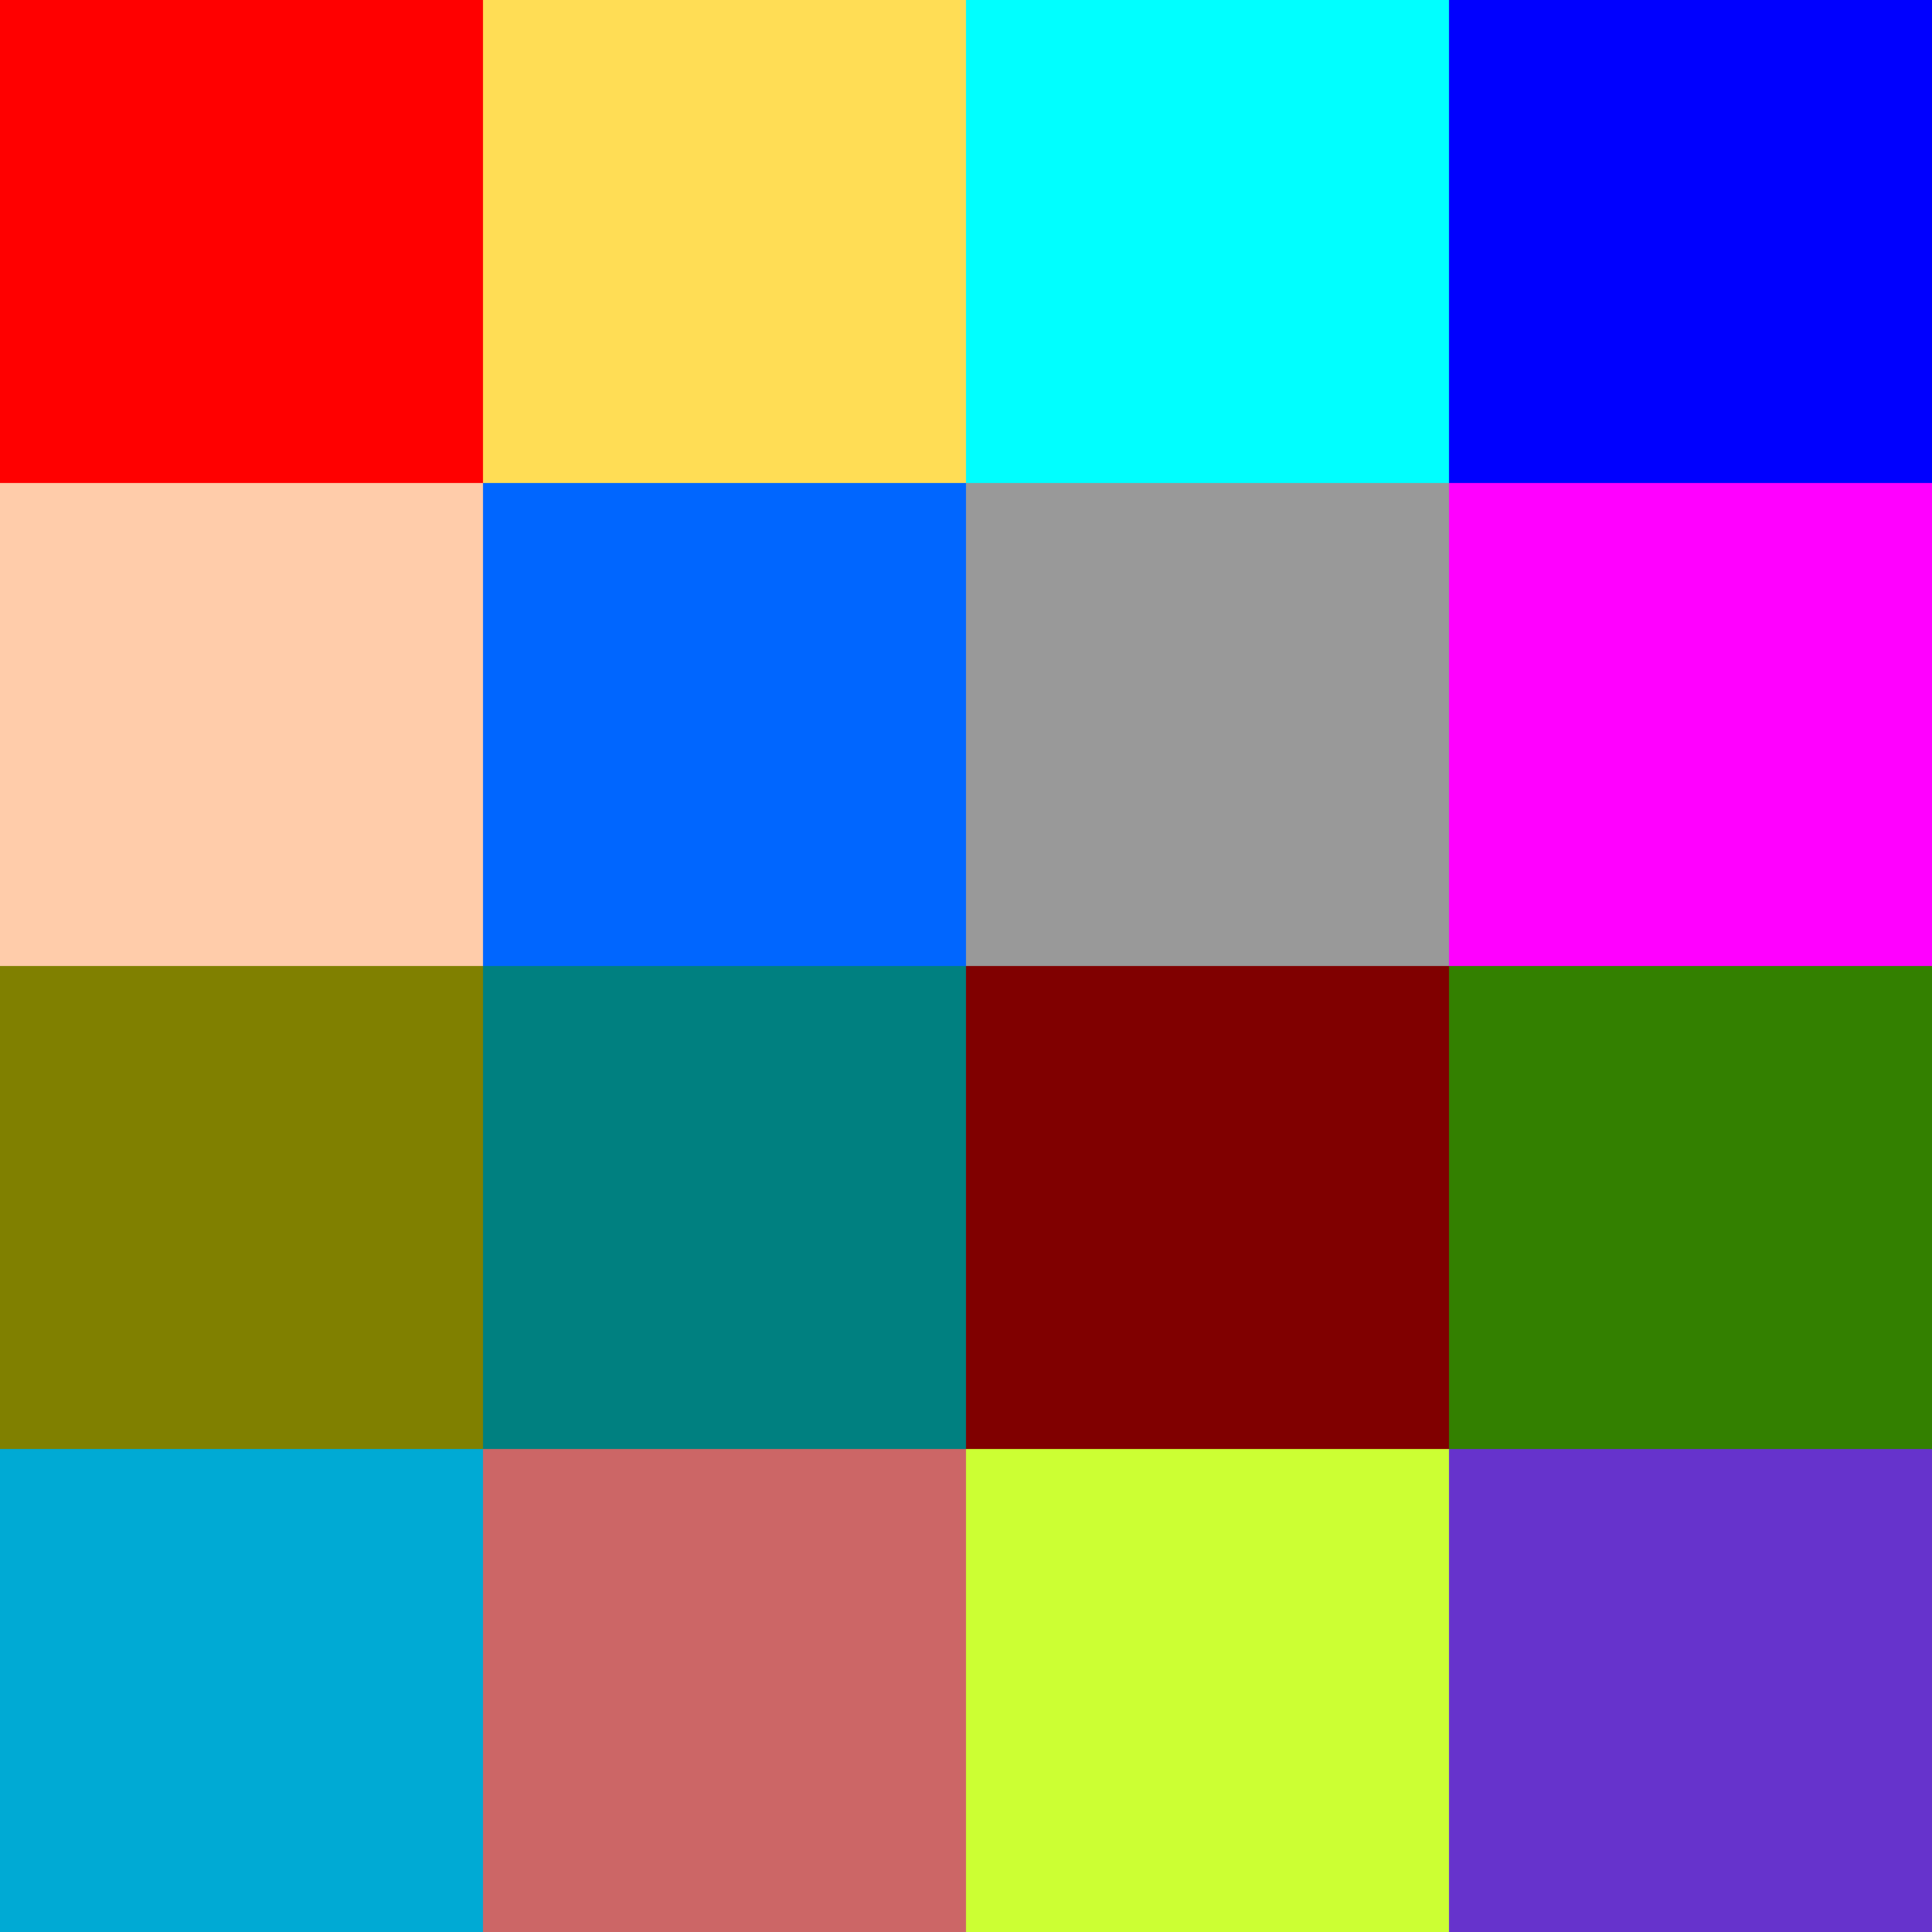
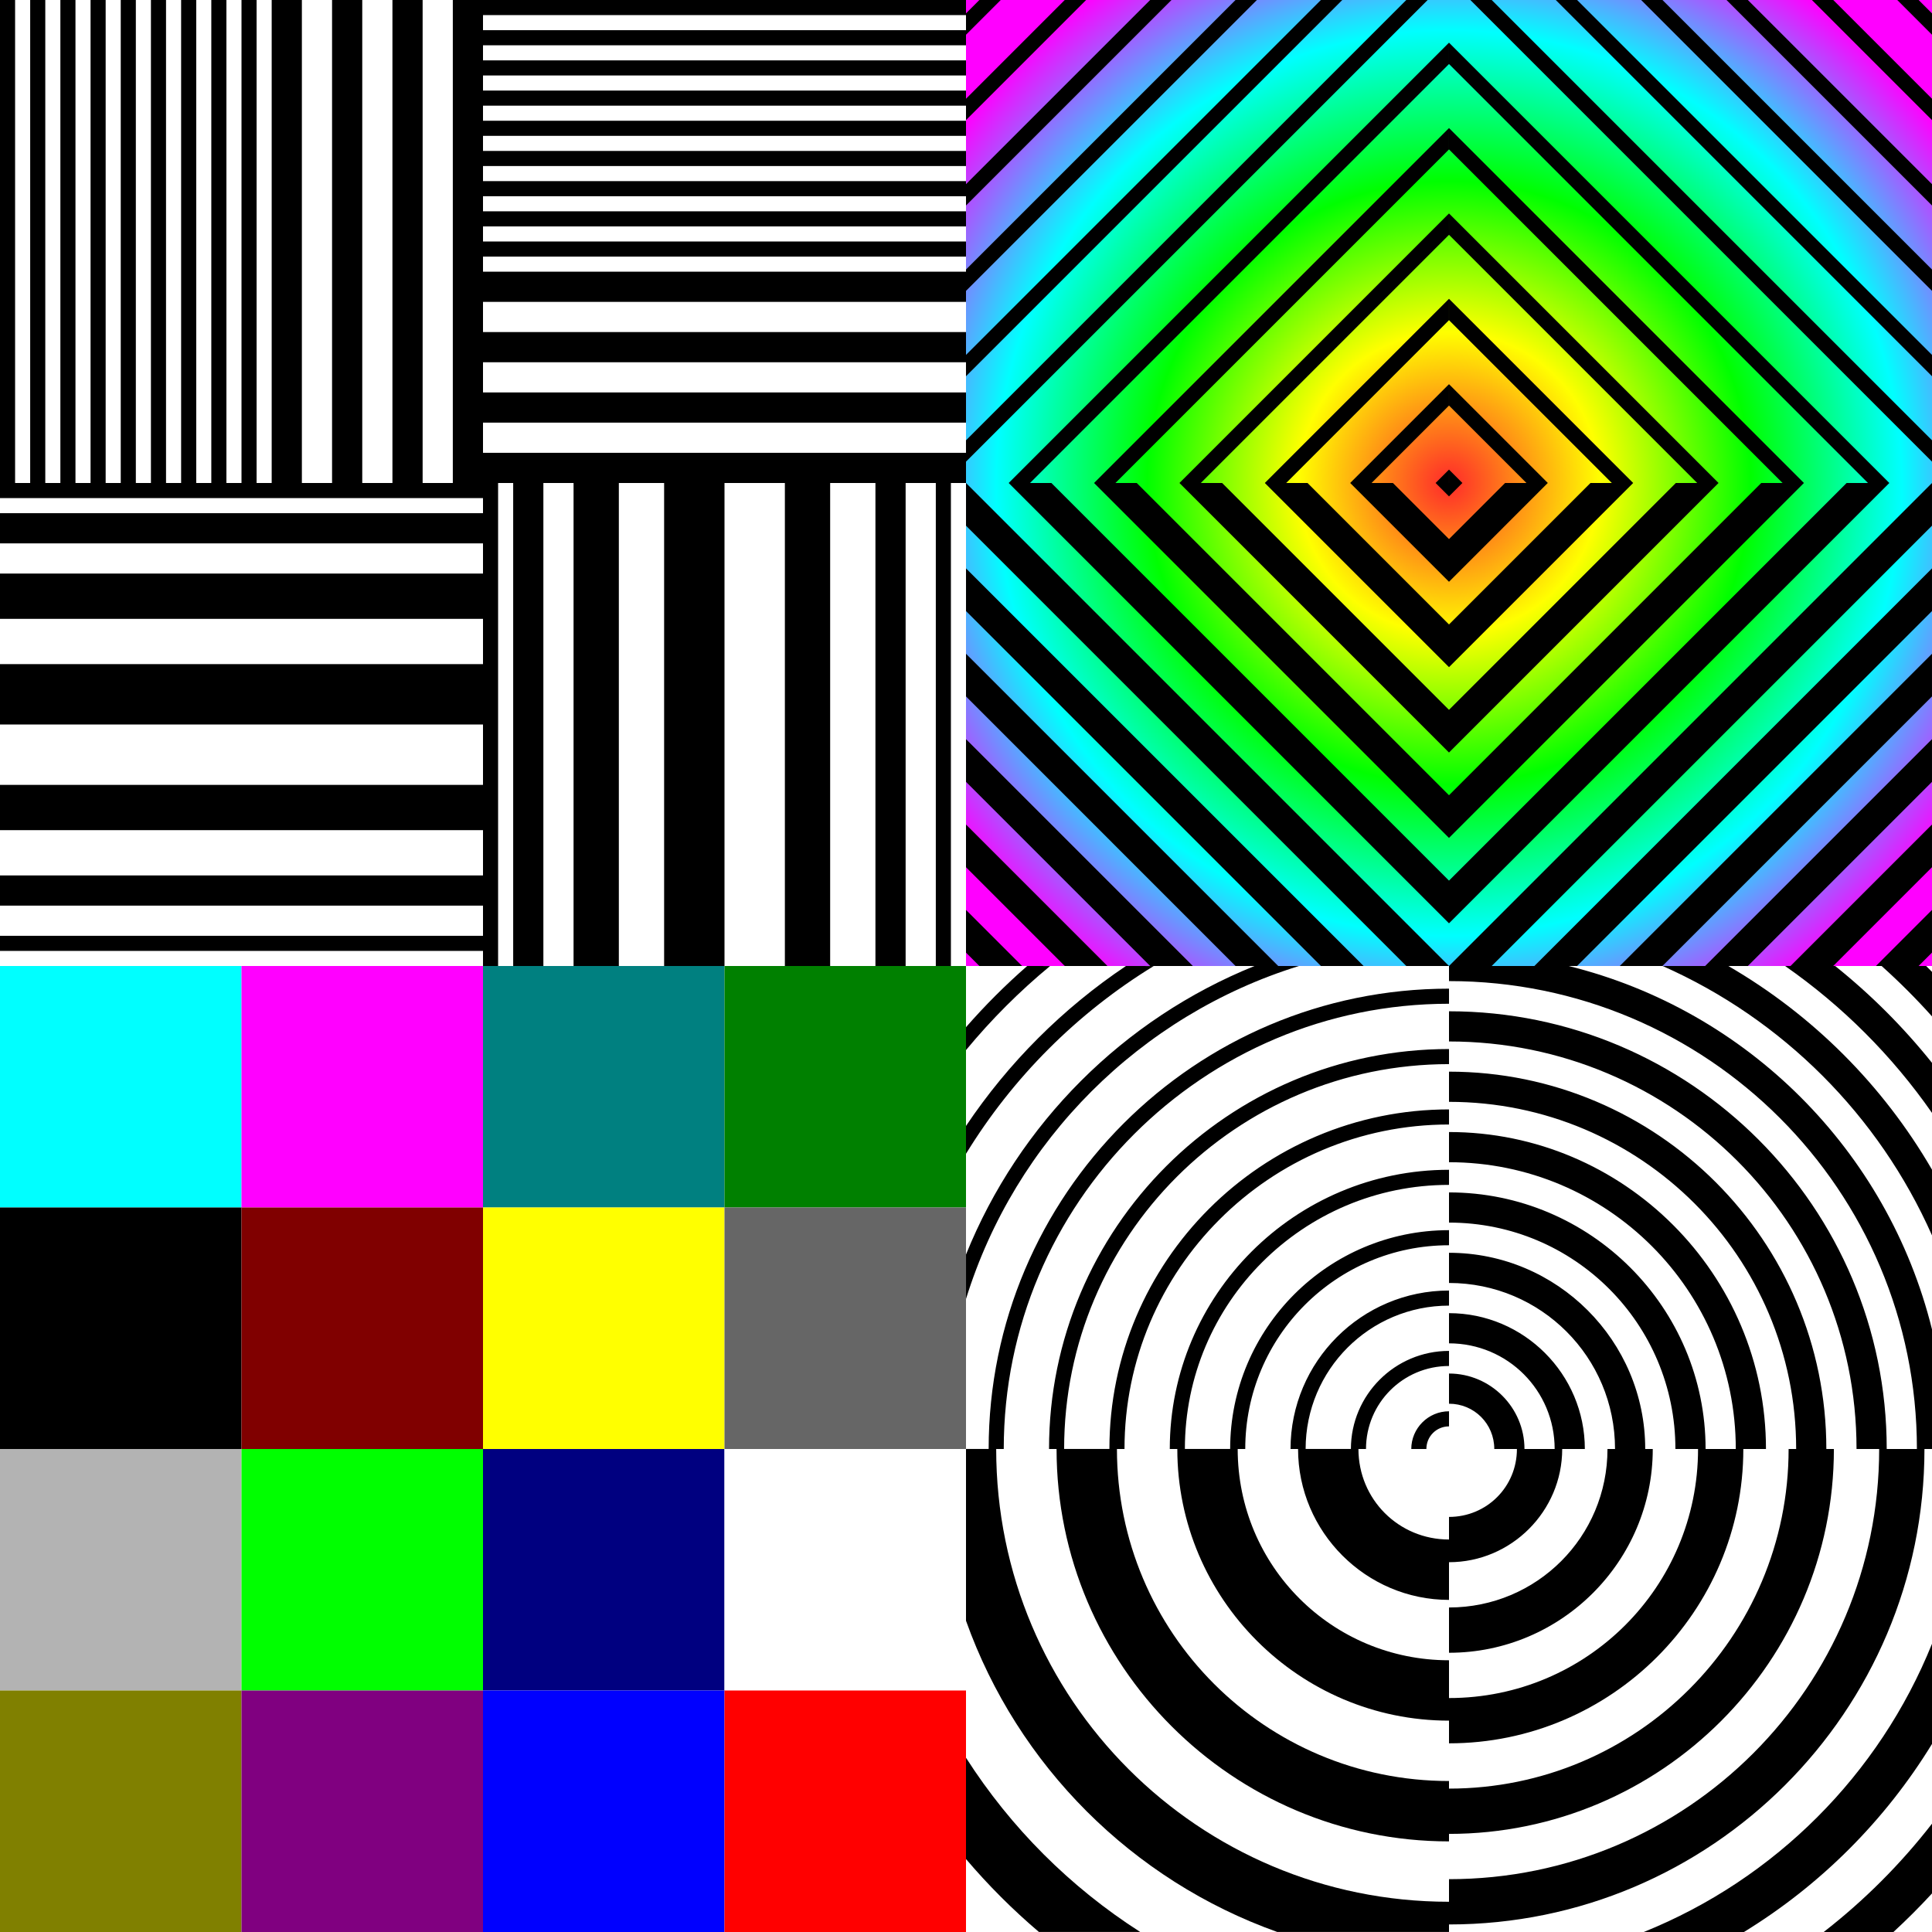
- <svg xmlns="http://www.w3.org/2000/svg" width="128" height="128" viewBox="0 0 128 128" version="1.1" id="svg138">
-   <defs id="defs135" />
+ <svg xmlns="http://www.w3.org/2000/svg" xmlns:xlink="http://www.w3.org/1999/xlink" width="128" height="128" viewBox="0 0 128 128" version="1.1" id="svg138">
+   <defs id="defs135">
+     <linearGradient id="linearGradient1738">
+       <stop style="stop-color:#ff2a2a;stop-opacity:1" offset="0" id="stop1734" />
+       <stop style="stop-color:#ffff00;stop-opacity:1" offset="0.25" id="stop1744" />
+       <stop style="stop-color:#00ff00;stop-opacity:1" offset="0.5" id="stop1742" />
+       <stop style="stop-color:#00ffff;stop-opacity:1" offset="0.75" id="stop1746" />
+       <stop style="stop-color:#ff00ff;stop-opacity:1" offset="1" id="stop1736" />
+     </linearGradient>
+     <radialGradient xlink:href="#linearGradient1738" id="radialGradient1740-5" cx="64" cy="64" fx="64" fy="64" r="64" gradientUnits="userSpaceOnUse" gradientTransform="matrix(0.6249993,-6.7425947e-8,6.95734e-8,0.6249994,56.00006,56.00006)" />
+   </defs>
  <g id="layer1">
-     <rect style="fill:#ff0000;stroke-linecap:round;stroke-linejoin:round" id="rect1881" width="32" height="32" x="0" y="0" />
-     <rect style="fill:#ffdd55;stroke-linecap:round;stroke-linejoin:round" id="rect1881-6" width="32" height="32" x="32" y="2e-06" />
-     <rect style="fill:#ffccaa;stroke-linecap:round;stroke-linejoin:round" id="rect1881-3" width="32" height="32" x="0" y="32" />
-     <rect style="fill:#0066ff;stroke-linecap:round;stroke-linejoin:round" id="rect1881-6-0" width="32" height="32" x="32" y="32" />
-     <rect style="fill:#00ffff;stroke-linecap:round;stroke-linejoin:round" id="rect1881-5" width="32" height="32" x="64" y="0" />
-     <rect style="fill:#0000ff;stroke-linecap:round;stroke-linejoin:round" id="rect1881-6-3" width="32" height="32" x="96" y="1.9073486e-06" />
-     <rect style="fill:#999999;stroke-linecap:round;stroke-linejoin:round" id="rect1881-3-9" width="32" height="32" x="64" y="32" />
-     <rect style="fill:#ff00ff;stroke-linecap:round;stroke-linejoin:round" id="rect1881-6-0-0" width="32" height="32" x="96" y="32" />
-     <rect style="fill:#808000;stroke-linecap:round;stroke-linejoin:round" id="rect1881-55" width="32" height="32" x="0" y="64" />
-     <rect style="fill:#008080;stroke-linecap:round;stroke-linejoin:round" id="rect1881-6-5" width="32" height="32" x="32" y="64" />
-     <rect style="fill:#00aad4;stroke-linecap:round;stroke-linejoin:round" id="rect1881-3-2" width="32" height="32" x="0" y="96" />
-     <rect style="fill:#cc6666;stroke-linecap:round;stroke-linejoin:round" id="rect1881-6-0-1" width="32" height="32" x="32" y="96" />
-     <rect style="fill:#800000;stroke-linecap:round;stroke-linejoin:round" id="rect1881-5-5" width="32" height="32" x="64" y="64" />
-     <rect style="fill:#338000;stroke-linecap:round;stroke-linejoin:round" id="rect1881-6-3-9" width="32" height="32" x="96" y="64" />
-     <rect style="fill:#ccff33;stroke-linecap:round;stroke-linejoin:round" id="rect1881-3-9-1" width="32" height="32" x="64" y="96" />
-     <rect style="fill:#6633cc;stroke-linecap:round;stroke-linejoin:round" id="rect1881-6-0-0-0" width="32" height="32" x="96" y="96" />
+     <rect style="fill:#ffffff;fill-opacity:1;stroke:none;stroke-width:1;stroke-linecap:round;stroke-linejoin:round;stroke-dasharray:none;stroke-opacity:1;paint-order:markers fill stroke" id="rect25" width="128" height="128" x="0" y="0" />
+     <path id="rect1-0-6" style="fill:#000000;stroke-width:12;stroke-linecap:round;stroke-linejoin:round;paint-order:markers fill stroke" d="m 0,32 v 1 h 32 v -1 z m 0,2 v 2 h 32 v -2 z m 0,4 v 3 h 32 v -3 z m 0,6 v 4 h 32 v -4 z m 0,8 v 3 h 32 v -3 z m 0,6 v 2 h 32 v -2 z m 0,4 v 1 h 32 v -1 z" />
+     <path id="rect1-0-6-9" style="fill:#000000;stroke-width:12;stroke-linecap:round;stroke-linejoin:round;paint-order:markers fill stroke" d="m 32,32 v 32 h 1 v -32 z m 2,0 v 32 h 2 v -32 z m 4,0 v 32 h 3 v -32 z m 6,0 v 32 h 4 v -32 z m 8,0 v 32 h 3 v -32 z m 6,0 v 32 h 2 v -32 z m 4,0 v 32 h 1 v -32 z" />
+     <path id="rect1-08" style="fill:#000000;stroke-width:8.485;stroke-linecap:round;stroke-linejoin:round;paint-order:markers fill stroke" d="m 32,0 v 1 h 32 V 0 Z m 0,2 v 1 h 32 V 2 Z m 0,2 v 1 h 32 V 4 Z m 0,2 v 1 h 32 V 6 Z m 0,2 v 1 h 32 V 8 Z m 0,2 v 1 h 32 v -1 z m 0,2 v 1 h 32 v -1 z m 0,2 v 1 h 32 v -1 z m 0,2 v 1 h 32 v -1 z m 0,2 v 2 h 32 v -2 z m 0,4 v 2 h 32 v -2 z m 0,4 v 2 h 32 v -2 z m 0,4 v 2 h 32 v -2 z" />
+     <g id="g26" transform="translate(-3.8146973e-5,-64.00005)">
+       <rect style="fill:url(#radialGradient1740-5);fill-opacity:1;stroke-width:0.5;stroke-linecap:round;stroke-linejoin:round" id="rect1023-0" width="64" height="64" x="64" y="64" />
+       <path id="path68" style="stroke-width:13.416;stroke-linecap:round;stroke-linejoin:round;paint-order:markers fill stroke" d="m 64.887,64 -0.887,0.887 v 1.414 l 2.301,-2.301 z m 5.656,0 -6.543,6.543 v 1.414 l 7.957,-7.957 z m 5.658,0 -12.201,12.201 v 1.414 L 77.615,64 Z m 5.656,0 -17.857,17.857 v 1.414 L 83.272,64 Z m 5.656,0 -23.514,23.514 v 1.414 L 88.928,64 Z m 5.658,0 -29.172,29.172 v 1.414 L 94.586,64 Z m 2.828,2.828 -29.172,29.172 H 68.242 L 96,68.242 Z m 0,5.658 -23.514,23.514 h 1.414 l 22.1,-22.1 z m 0,5.656 -17.857,17.857 H 79.557 L 96,79.557 Z m 0,5.656 -12.201,12.201 h 1.414 l 10.787,-10.787 z m 0,5.656 -6.545,6.545 h 1.416 l 5.129,-5.129 z m 0,5.658 -0.887,0.887 h 0.887 z" />
+       <path id="path68-3" style="stroke-width:13.416;stroke-linecap:round;stroke-linejoin:round;paint-order:markers fill stroke" d="m 128,64.887 -0.887,-0.887 h -1.414 l 2.301,2.301 z m 0,5.656 -6.543,-6.543 h -1.414 l 7.957,7.957 z m 0,5.658 -12.201,-12.201 h -1.414 l 13.615,13.615 z m 0,5.656 -17.857,-17.857 h -1.414 l 19.271,19.271 z m 0,5.656 -23.514,-23.514 h -1.414 l 24.928,24.928 z m 0,5.658 -29.172,-29.172 h -1.414 l 30.586,30.586 z m -2.828,2.828 -29.172,-29.172 v 1.414 l 27.758,27.758 z m -5.658,0 -23.514,-23.514 v 1.414 l 22.1,22.1 z m -5.656,0 -17.857,-17.857 v 1.414 l 16.443,16.443 z m -5.656,0 -12.201,-12.201 v 1.414 l 10.787,10.787 z m -5.656,0 -6.545,-6.545 v 1.416 l 5.129,5.129 z m -5.658,0 -0.887,-0.887 v 0.887 z" />
+       <path id="rect2-8-3" style="fill:#000000;stroke-width:16.971;stroke-linecap:round;stroke-linejoin:round;paint-order:markers fill stroke" d="m 64.887,128 h 2.828 l -3.715,-3.715 v 2.828 z m 5.657,0 h 2.828 l -9.372,-9.372 v 2.828 z m 5.657,0 h 2.828 L 64.001,112.971 v 2.828 z m 5.657,0 h 2.828 L 64.001,107.314 v 2.828 z m 5.657,0 h 2.828 L 64.001,101.657 v 2.828 z m 5.657,0 h 2.828 L 64.001,96.001 v 2.828 z m 2.828,-2.828 v -2.828 L 69.658,96.001 h -2.828 z m 0,-5.657 v -2.828 L 75.314,96.001 h -2.828 z m 0,-5.657 v -2.828 L 80.971,96.001 h -2.828 z m 0,-5.657 v -2.828 l -9.372,-9.372 h -2.828 z m 0,-5.657 v -2.828 l -3.715,-3.715 H 89.457 Z m 0,-5.657 -3e-6,-0.887 -0.887,-1e-5 z" />
+       <path id="rect2-8-3-6" style="fill:#000000;stroke-width:16.971;stroke-linecap:round;stroke-linejoin:round;paint-order:markers fill stroke" d="m 127.999,127.113 v -2.828 l -3.715,3.715 h 2.828 z m 0,-5.657 v -2.828 l -9.372,9.372 h 2.828 z m 0,-5.657 v -2.828 l -15.029,15.029 h 2.828 z m 0,-5.657 v -2.828 l -20.686,20.686 h 2.828 z m 0,-5.657 v -2.828 l -26.342,26.342 h 2.828 z m 0,-5.657 V 96.001 L 96,128 h 2.828 z m -2.828,-2.828 h -2.828 L 96,122.343 v 2.828 z m -5.657,0 h -2.828 L 96,116.686 v 2.828 z m -5.657,0 h -2.828 L 96,111.029 v 2.828 z m -5.657,0 h -2.828 L 96,105.373 v 2.828 z m -5.657,0 H 99.715 L 96,99.716 v 2.828 z m -5.657,0 H 96 L 96,96.887 Z" />
+     </g>
+     <path id="rect1-08-9" style="fill:#000000;stroke-width:8.485;stroke-linecap:round;stroke-linejoin:round;paint-order:markers fill stroke" d="M 0 0 L 0 32 L 1 32 L 1 0 L 0 0 z M 2 0 L 2 32 L 3 32 L 3 0 L 2 0 z M 4 0 L 4 32 L 5 32 L 5 0 L 4 0 z M 6 0 L 6 32 L 7 32 L 7 0 L 6 0 z M 8 0 L 8 32 L 9 32 L 9 0 L 8 0 z M 10 0 L 10 32 L 11 32 L 11 0 L 10 0 z M 12 0 L 12 32 L 13 32 L 13 0 L 12 0 z M 14 0 L 14 32 L 15 32 L 15 0 L 14 0 z M 16 0 L 16 32 L 17 32 L 17 0 L 16 0 z M 18 0 L 18 32 L 20 32 L 20 0 L 18 0 z M 22 0 L 22 32 L 24 32 L 24 0 L 22 0 z M 26 0 L 26 32 L 28 32 L 28 0 L 26 0 z M 30 0 L 30 32 L 32 32 L 32 0 L 30 0 z " />
+     <g id="g25" transform="translate(0,64.00001)">
+       <path id="path2" style="color:#000000;fill:#000000;stroke-linecap:round;stroke-linejoin:round;-inkscape-stroke:none;paint-order:markers fill stroke" d="m 181.098,-38.5 c -0.372,0.36 -0.738,0.725 -1.098,1.098 v 1.441 c 0.811,-0.881 1.658,-1.728 2.539,-2.539 z m 2.955,0 c -1.44,1.259 -2.794,2.612 -4.053,4.053 v 1.518 c 1.677,-2.028 3.542,-3.894 5.57,-5.57 z m 3.143,0 c -2.689,2.088 -5.107,4.506 -7.195,7.195 v 1.654 c 2.463,-3.399 5.451,-6.387 8.85,-8.85 z m 3.4,0 c -4.185,2.806 -7.79,6.41 -10.596,10.596 v 1.844 c 3.102,-5.066 7.374,-9.337 12.439,-12.439 z m 3.846,0 c -6.076,3.343 -11.099,8.365 -14.441,14.441 v 2.166 c 3.489,-7.243 9.365,-13.118 16.607,-16.607 z m 4.672,0 c -8.682,3.502 -15.611,10.431 -19.113,19.113 v 2.943 c 3.259,-10.508 11.548,-18.797 22.057,-22.057 z m 7.238,0 C 192.936,-36.146 182.354,-25.564 180,-12.148 v 5.648 h 0.5 c 0,-17.403 14.097,-31.5 31.5,-31.5 v -0.5 z m 5.648,1.5 c -16.839,0 -30.5,13.661 -30.5,30.5 h 1 c 0,-16.298 13.202,-29.5 29.5,-29.5 z m 0,2 c -15.734,0 -28.5,12.766 -28.5,28.5 h 1 c 0,-15.194 12.306,-27.5 27.5,-27.5 z m 0,2 c -14.63,0 -26.5,11.87 -26.5,26.5 h 1 c 0,-14.089 11.411,-25.5 25.5,-25.5 z m 0,2 c -13.525,0 -24.5,10.975 -24.5,24.5 h 1 c 0,-12.985 10.515,-23.5 23.5,-23.5 z m 0,2 c -12.42,0 -22.5,10.08 -22.5,22.5 h 1 c 0,-11.88 9.62,-21.5 21.5,-21.5 z m 0,2 c -11.316,0 -20.5,9.184 -20.5,20.5 h 1 c 0,-10.775 8.725,-19.5 19.5,-19.5 z m 0,2 c -10.211,0 -18.5,8.289 -18.5,18.5 h 1 c 0,-9.671 7.829,-17.5 17.5,-17.5 z m 0,2 c -9.107,0 -16.5,7.393 -16.5,16.5 h 1 c 0,-8.566 6.934,-15.5 15.5,-15.5 z m 0,2 c -8.002,0 -14.5,6.498 -14.5,14.5 h 1 c 0,-7.462 6.038,-13.5 13.5,-13.5 z m 0,2 c -6.898,0 -12.5,5.602 -12.5,12.5 h 1 c 0,-6.357 5.143,-11.5 11.5,-11.5 z m 0,2 c -5.793,0 -10.5,4.707 -10.5,10.5 h 1 c 0,-5.253 4.247,-9.5 9.5,-9.5 z m 0,2 c -4.688,0 -8.5,3.812 -8.5,8.5 h 1 c 0,-4.148 3.352,-7.5 7.5,-7.5 z m 0,2 c -3.584,0 -6.5,2.916 -6.5,6.5 h 1 c 0,-3.043 2.457,-5.5 5.5,-5.5 z m 0,2 c -2.479,0 -4.5,2.021 -4.5,4.5 h 1 c 0,-1.939 1.561,-3.5 3.5,-3.5 z m 0,2 c -1.375,0 -2.5,1.125 -2.5,2.5 h 1 c 0,-0.834 0.666,-1.5 1.5,-1.5 z" />
+       <path id="path2-72" style="color:#000000;fill:#000000;stroke-width:4;stroke-linecap:round;stroke-linejoin:round;-inkscape-stroke:none;paint-order:markers fill stroke" d="m 64,59.167 c 1.477,1.737 3.093,3.353 4.83,4.83 h 6.711 c -4.636,-2.967 -8.574,-6.905 -11.541,-11.541 z m 0,-15.789 c 3.423,9.597 11.022,17.197 20.619,20.619 h 11.381 v -2 c -16.592,0 -30,-13.408 -30,-30 h -2 z m 6,-11.381 c 0,14.336 11.664,26 26,26 v -4 c -12.174,0 -22,-9.826 -22,-22 z m 8,0 c 0,9.917 8.083,18 18,18 v -4 c -7.756,0 -14,-6.244 -14,-14 z m 8,0 c 0,5.499 4.501,10 10,10 v -4 c -3.337,0 -6,-2.663 -6,-6 z" />
+       <path id="path2-7" style="color:#000000;fill:#000000;stroke-width:3;stroke-linecap:round;stroke-linejoin:round;-inkscape-stroke:none;paint-order:markers fill stroke" d="M 125.445,64 C 126.332,63.184 127.184,62.332 128,61.445 v -4.621 c -2.083,2.682 -4.494,5.093 -7.176,7.176 z m -9.904,0 C 120.614,60.893 124.893,56.614 128,51.541 v -6.637 c -3.498,8.679 -10.417,15.598 -19.096,19.096 z M 96,63.5 c 17.379,0 31.5,-14.121 31.5,-31.5 h -3 c 0,15.758 -12.742,28.5 -28.5,28.5 z m 0,-6 c 14.065,0 25.5,-11.435 25.5,-25.5 h -3 c 0,12.444 -10.056,22.5 -22.5,22.5 z m 0,-6 c 10.752,0 19.5,-8.748 19.5,-19.5 h -3 c 0,9.13 -7.37,16.5 -16.5,16.5 z m 0,-6 c 7.438,0 13.5,-6.062 13.5,-13.5 h -3 c 0,5.817 -4.683,10.5 -10.5,10.5 z m 0,-6 c 4.124,0 7.5,-3.376 7.5,-7.5 h -3 c 0,2.503 -1.997,4.5 -4.5,4.5 z" />
+       <path id="path2-3-7" style="color:#000000;fill:#000000;stroke-width:2;stroke-linecap:round;stroke-linejoin:round;-inkscape-stroke:none;paint-order:markers fill stroke" d="m 128,0.389 c -0.129,-0.13 -0.258,-0.26 -0.389,-0.389 h -2.949 C 125.836,1.052 126.948,2.164 128,3.338 Z m 0,6.027 c -1.897,-2.369 -4.047,-4.519 -6.416,-6.416 h -3.316 C 122.061,2.644 125.356,5.939 128,9.732 Z m 0,7.078 C 124.756,7.901 120.099,3.244 114.506,1.4146972e-6 h -4.354 C 118.101,3.518 124.482,9.899 128,17.848 Z m 0,10.582 C 125.071,12.235 115.765,2.929 103.924,1.4146972e-6 H 96 V 1 c 17.133,0 31,13.867 31,31 h 1 z m -3,7.924 C 125,15.996 112.004,3 96,3 v 2 c 14.923,0 27,12.077 27,27 z m -4,0 C 121,18.205 109.795,7 96,7 v 2 c 12.714,0 23,10.286 23,23 z m -4,0 c 0,-11.586 -9.414,-21 -21,-21 v 2 c 10.505,0 19,8.495 19,19 z m -4,0 c 0,-9.377 -7.623,-17 -17,-17 v 2 c 8.296,0 15,6.704 15,15 z m -4,0 c 0,-7.168 -5.832,-13 -13,-13 v 2 c 6.087,0 11,4.913 11,11 z m -4,0 c 0,-4.959 -4.041,-9 -9,-9 v 2 c 3.878,0 7,3.122 7,7 z m -4,0 c 0,-2.75 -2.25,-5 -5,-5 v 2 c 1.669,0 3,1.331 3,3 z" />
+       <path id="path46" style="color:#000000;fill:#000000;stroke-linecap:round;stroke-linejoin:round;-inkscape-stroke:none;paint-order:markers fill stroke" d="m 68.053,0.001 c -1.44,1.259 -2.794,2.612 -4.053,4.053 v 1.518 c 1.677,-2.028 3.542,-3.894 5.57,-5.57 z m 6.543,0 c -4.185,2.806 -7.79,6.41 -10.596,10.596 v 1.844 c 3.102,-5.066 7.374,-9.337 12.439,-12.439 z m 8.518,0 c -8.682,3.502 -15.611,10.431 -19.113,19.113 v 2.943 C 67.259,11.55 75.548,3.261 86.057,0.001 Z m 12.887,1.5 c -16.839,0 -30.5,13.661 -30.5,30.5 h 1 c 0,-16.298 13.202,-29.5 29.5,-29.5 z m 0,4 c -14.63,0 -26.5,11.87 -26.5,26.5 h 1 c 0,-14.089 11.411,-25.5 25.5,-25.5 z m 0,4 c -12.42,0 -22.5,10.08 -22.5,22.5 h 1 c 0,-11.88 9.62,-21.5 21.5,-21.5 z m 0,4 c -10.211,0 -18.5,8.289 -18.5,18.5 h 1 c 0,-9.671 7.829,-17.5 17.5,-17.5 z m 0,4 c -8.002,0 -14.5,6.498 -14.5,14.5 h 1 c 0,-7.462 6.038,-13.5 13.5,-13.5 z m 0,4 c -5.793,0 -10.5,4.707 -10.5,10.5 h 1 c 0,-5.253 4.247,-9.5 9.5,-9.5 z m 0,4 c -3.584,0 -6.5,2.916 -6.5,6.5 h 1 c 0,-3.043 2.457,-5.5 5.5,-5.5 z m 0,4 c -1.375,0 -2.5,1.125 -2.5,2.5 h 1 c 0,-0.834 0.666,-1.5 1.5,-1.5 z" />
+     </g>
+     <rect style="fill:none;stroke:none;stroke-width:1;stroke-linecap:round;stroke-linejoin:round;stroke-dasharray:none;stroke-opacity:1;paint-order:markers fill stroke" id="rect24" width="32" height="32" x="80" y="-112" />
+     <rect style="fill:#00ffff;stroke-width:0.5;stroke-linecap:round;stroke-linejoin:round" id="rect235" width="16" height="16" x="0" y="64" />
+     <rect style="fill:#ff00ff;stroke-width:0.5;stroke-linecap:round;stroke-linejoin:round" id="rect235-8" width="16" height="16" x="16" y="64" />
+     <rect style="fill:#008080;stroke-width:0.5;stroke-linecap:round;stroke-linejoin:round" id="rect235-9" width="16" height="16" x="32" y="64" />
+     <rect style="fill:#008000;stroke-width:0.5;stroke-linecap:round;stroke-linejoin:round" id="rect235-5" width="16" height="16" x="48" y="64" />
+     <rect style="fill:#000000;stroke-width:0.5;stroke-linecap:round;stroke-linejoin:round" id="rect235-6" width="16" height="16" x="0" y="80" />
+     <rect style="fill:#800000;stroke-width:0.5;stroke-linecap:round;stroke-linejoin:round" id="rect235-8-0" width="16" height="16" x="16" y="80" />
+     <rect style="fill:#ffff00;stroke-width:0.5;stroke-linecap:round;stroke-linejoin:round" id="rect235-9-7" width="16" height="16" x="32" y="80" />
+     <rect style="fill:#666666;stroke-width:0.5;stroke-linecap:round;stroke-linejoin:round" id="rect235-5-3" width="16" height="16" x="48" y="80" />
+     <rect style="fill:#b3b3b3;stroke-width:0.5;stroke-linecap:round;stroke-linejoin:round" id="rect235-0" width="16" height="16" x="0" y="96" />
+     <rect style="fill:#00ff00;stroke-width:0.5;stroke-linecap:round;stroke-linejoin:round" id="rect235-8-3" width="16" height="16" x="16" y="96" />
+     <rect style="fill:#000080;stroke-width:0.5;stroke-linecap:round;stroke-linejoin:round" id="rect235-9-70" width="16" height="16" x="32" y="96" />
+     <rect style="fill:#ffffff;stroke-width:0.5;stroke-linecap:round;stroke-linejoin:round" id="rect235-5-38" width="16" height="16" x="48" y="96" />
+     <rect style="fill:#808000;stroke-width:0.5;stroke-linecap:round;stroke-linejoin:round" id="rect235-6-9" width="16" height="16" x="0" y="112" />
+     <rect style="fill:#800080;stroke-width:0.5;stroke-linecap:round;stroke-linejoin:round" id="rect235-8-0-9" width="16" height="16" x="16" y="112" />
+     <rect style="fill:#0000ff;stroke-width:0.5;stroke-linecap:round;stroke-linejoin:round" id="rect235-9-7-7" width="16" height="16" x="32" y="112" />
+     <rect style="fill:#ff0000;stroke-width:0.5;stroke-linecap:round;stroke-linejoin:round" id="rect235-5-3-7" width="16" height="16" x="48" y="112" />
  </g>
</svg>
